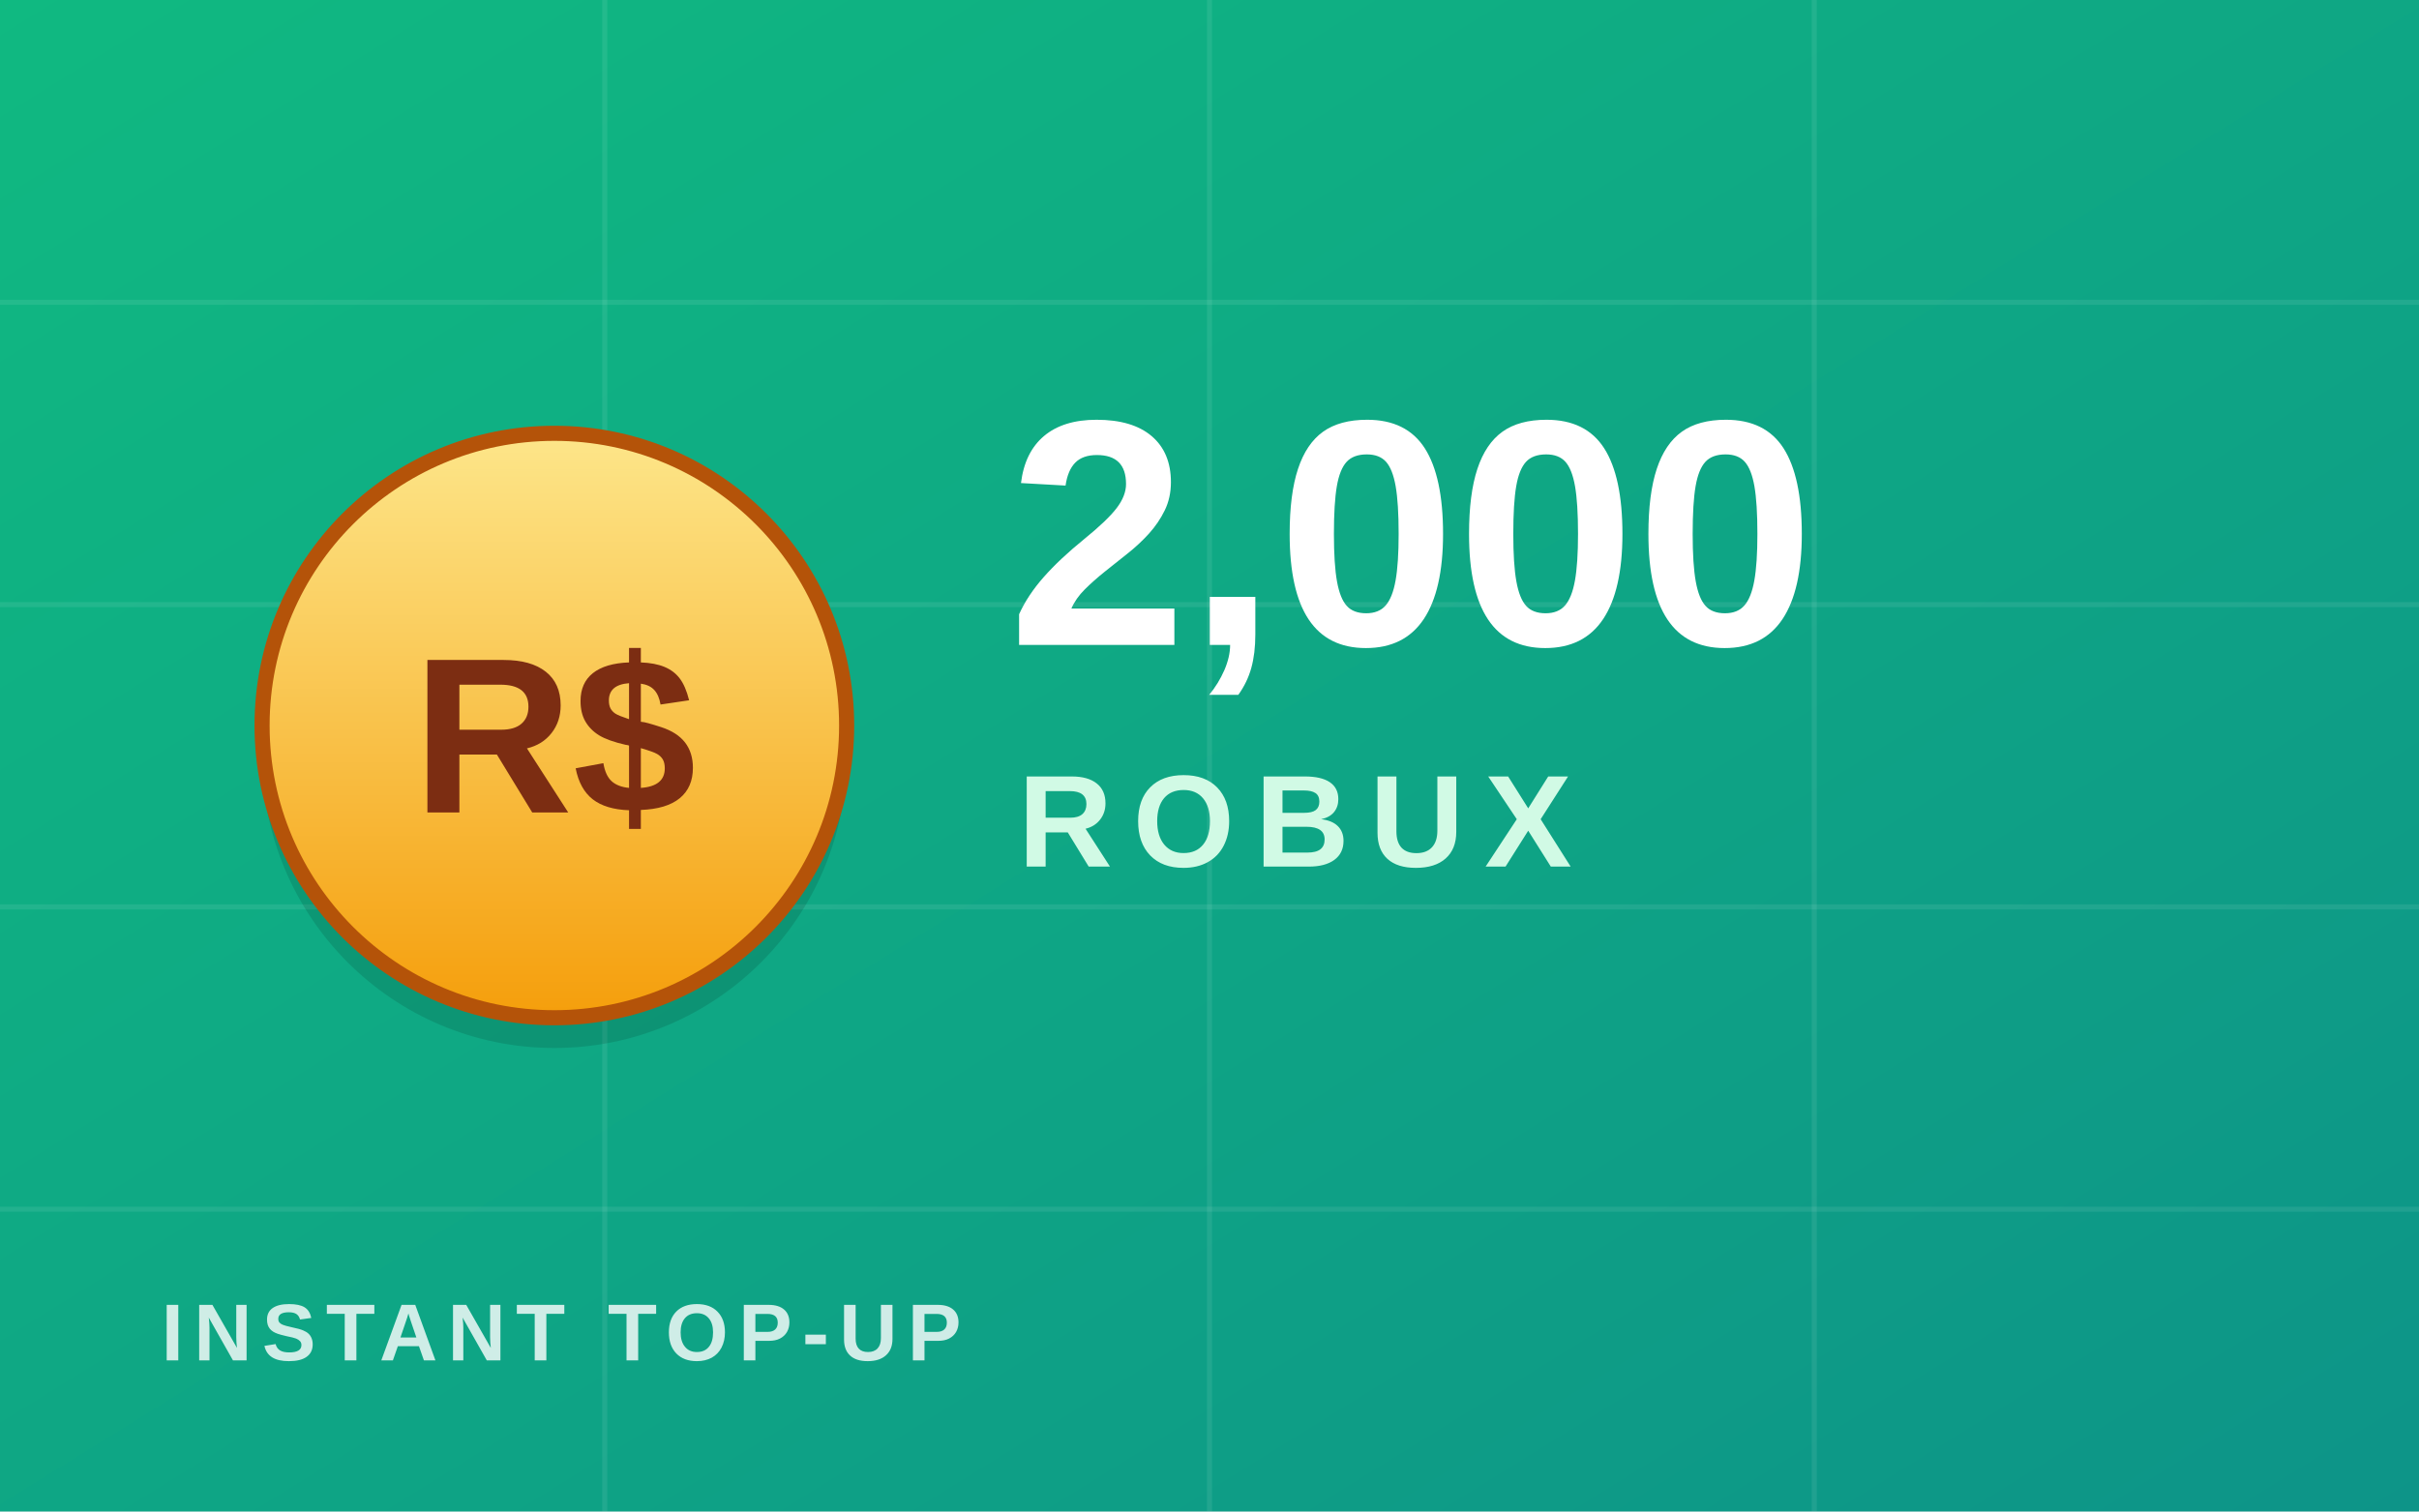
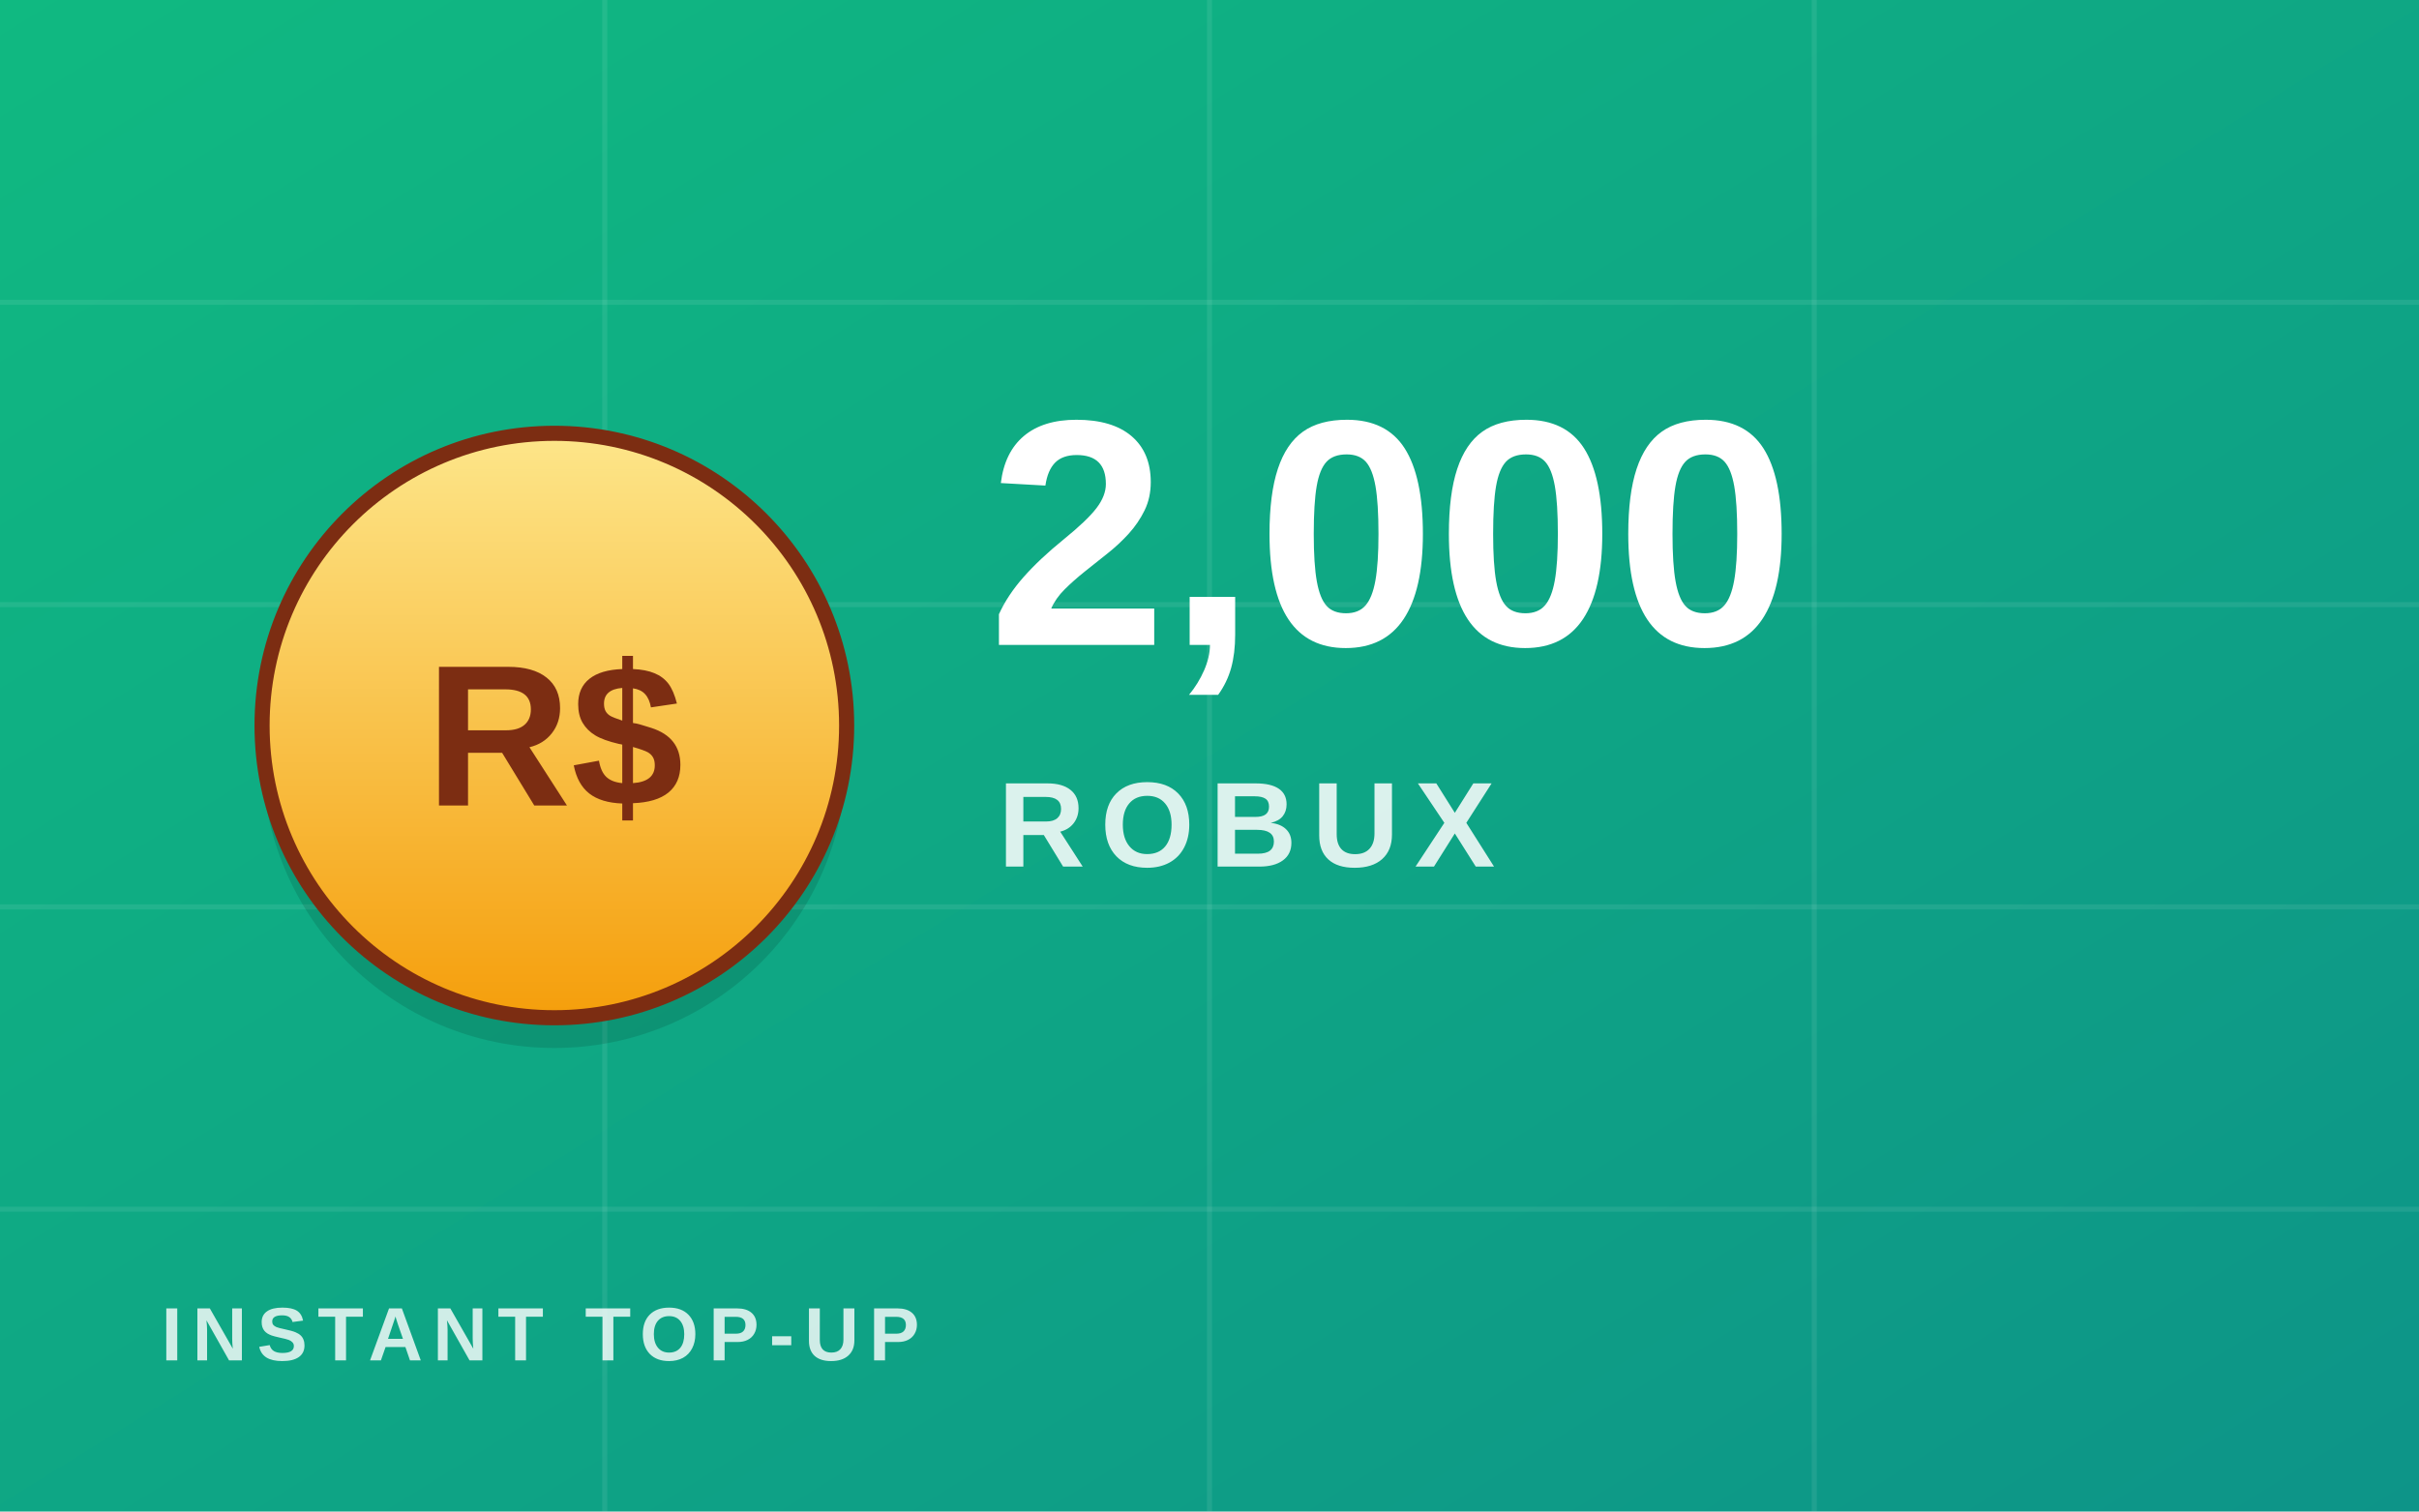
<svg xmlns="http://www.w3.org/2000/svg" viewBox="0 0 480 300" width="480" height="300">
  <defs>
    <linearGradient id="bg" x1="0" y1="0" x2="1" y2="1">
      <stop offset="0" stop-color="#10b981" />
      <stop offset="1" stop-color="#0d9488" />
    </linearGradient>
    <linearGradient id="c" x1="0" y1="0" x2="0" y2="1">
      <stop offset="0" stop-color="#fde68a" />
      <stop offset="1" stop-color="#f59e0b" />
    </linearGradient>
  </defs>
  <rect width="480" height="300" fill="url(#bg)" />
  <g stroke="#fff" stroke-opacity="0.08">
    <path d="M0 60H480M0 120H480M0 180H480M0 240H480" />
    <path d="M120 0V300M240 0V300M360 0V300" />
  </g>
  <circle cx="110" cy="150" r="58" fill="#000" fill-opacity="0.12" />
-   <circle cx="110" cy="144" r="58" fill="url(#c)" stroke="#b45309" stroke-width="3" />
-   <text x="110" y="146" font-family="Arial" font-size="44" font-weight="900" fill="#7c2d12" text-anchor="middle" dominant-baseline="central">R$</text>
-   <text x="200" y="128" font-family="Arial" font-size="64" font-weight="900" fill="#ffffff">2,000</text>
-   <text x="202" y="172" font-family="Arial" font-size="26" font-weight="700" fill="#d1fae5" letter-spacing="4">ROBUX</text>
-   <text x="32" y="270" font-family="Arial" font-size="16" font-weight="700" fill="#ffffff" fill-opacity="0.8" letter-spacing="2">INSTANT TOP-UP</text>
+   <circle cx="110" cy="144" r="58" fill="url(#c)" stroke="#7c2d12" stroke-width="3" />
+   <text x="110" y="146" font-family="Arial" font-size="40" font-weight="900" fill="#7c2d12" text-anchor="middle" dominant-baseline="central">R$</text>
+   <text x="196" y="128" font-family="Arial" font-size="64" font-weight="900" fill="#ffffff">2,000</text>
+   <text x="198" y="172" font-family="Arial" font-size="24" font-weight="700" fill="#ffffff" fill-opacity="0.85" letter-spacing="3">ROBUX</text>
+   <text x="32" y="270" font-family="Arial" font-size="15" font-weight="700" fill="#ffffff" fill-opacity="0.8" letter-spacing="2">INSTANT TOP-UP</text>
</svg>
